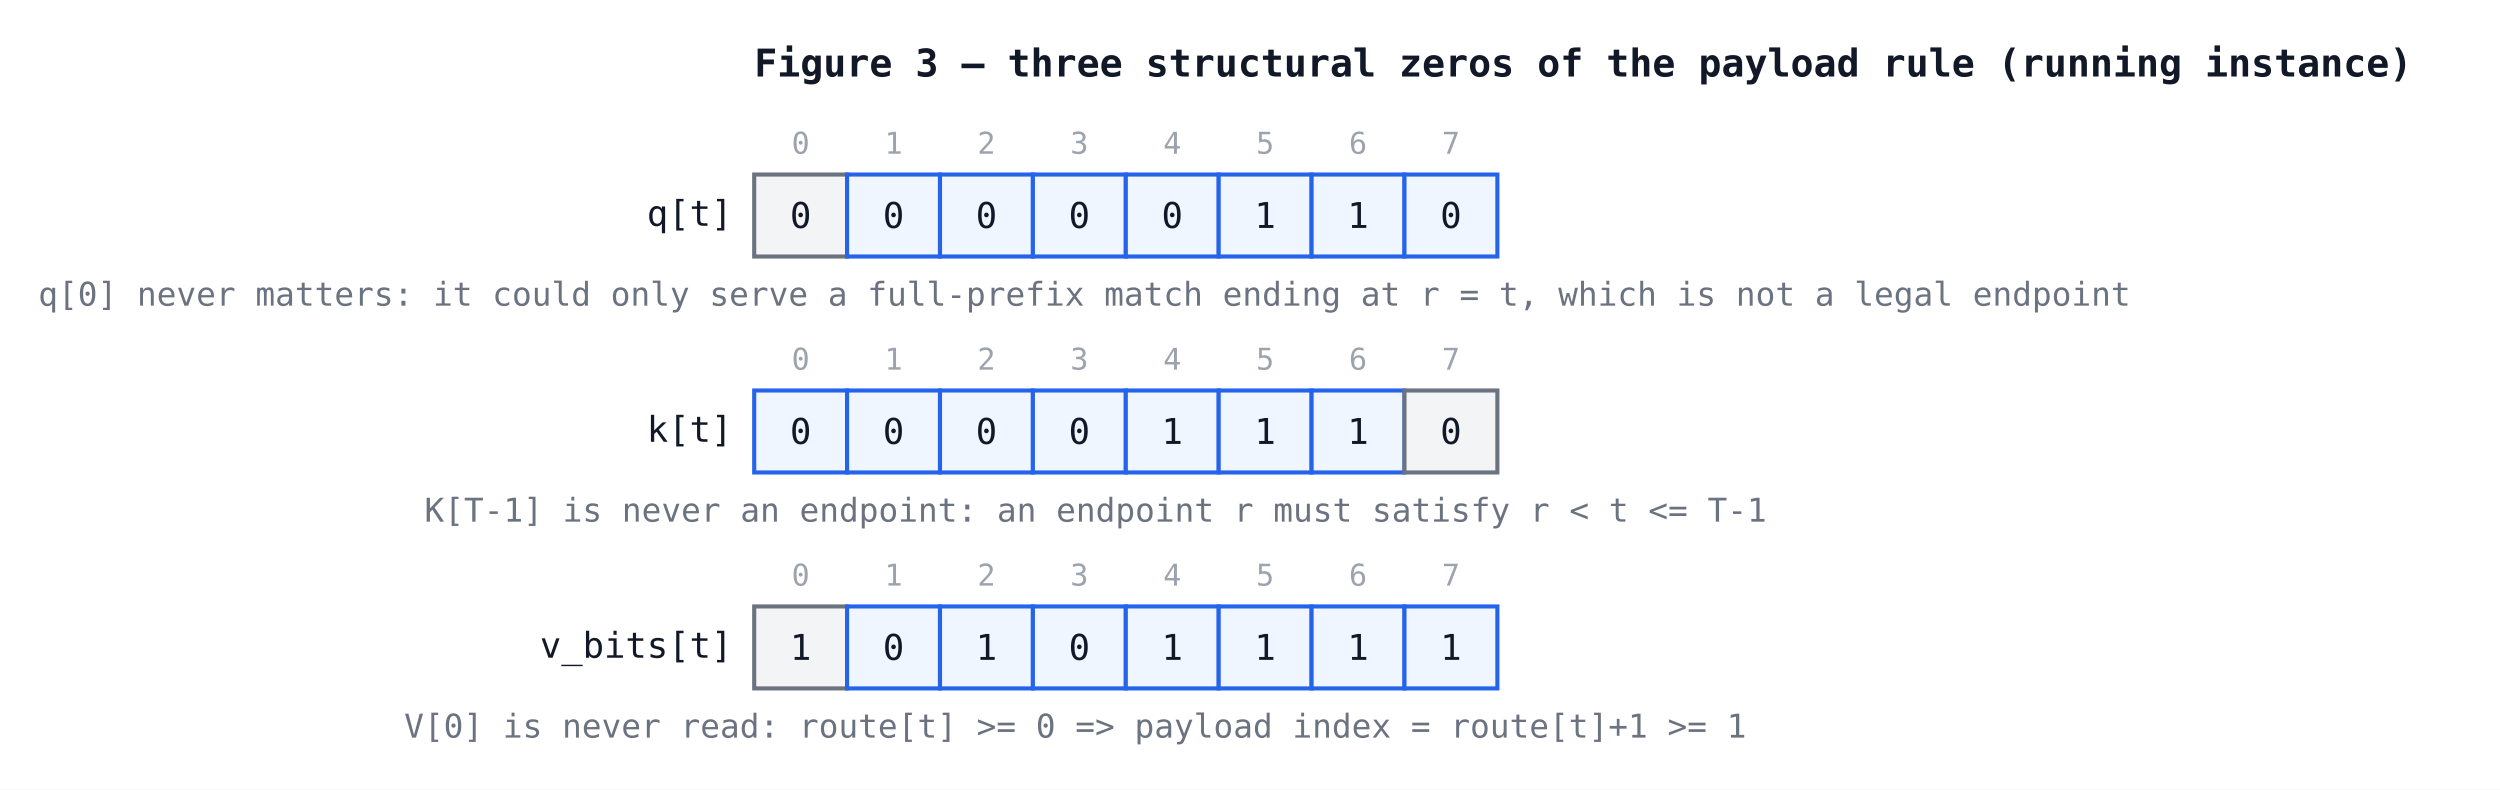
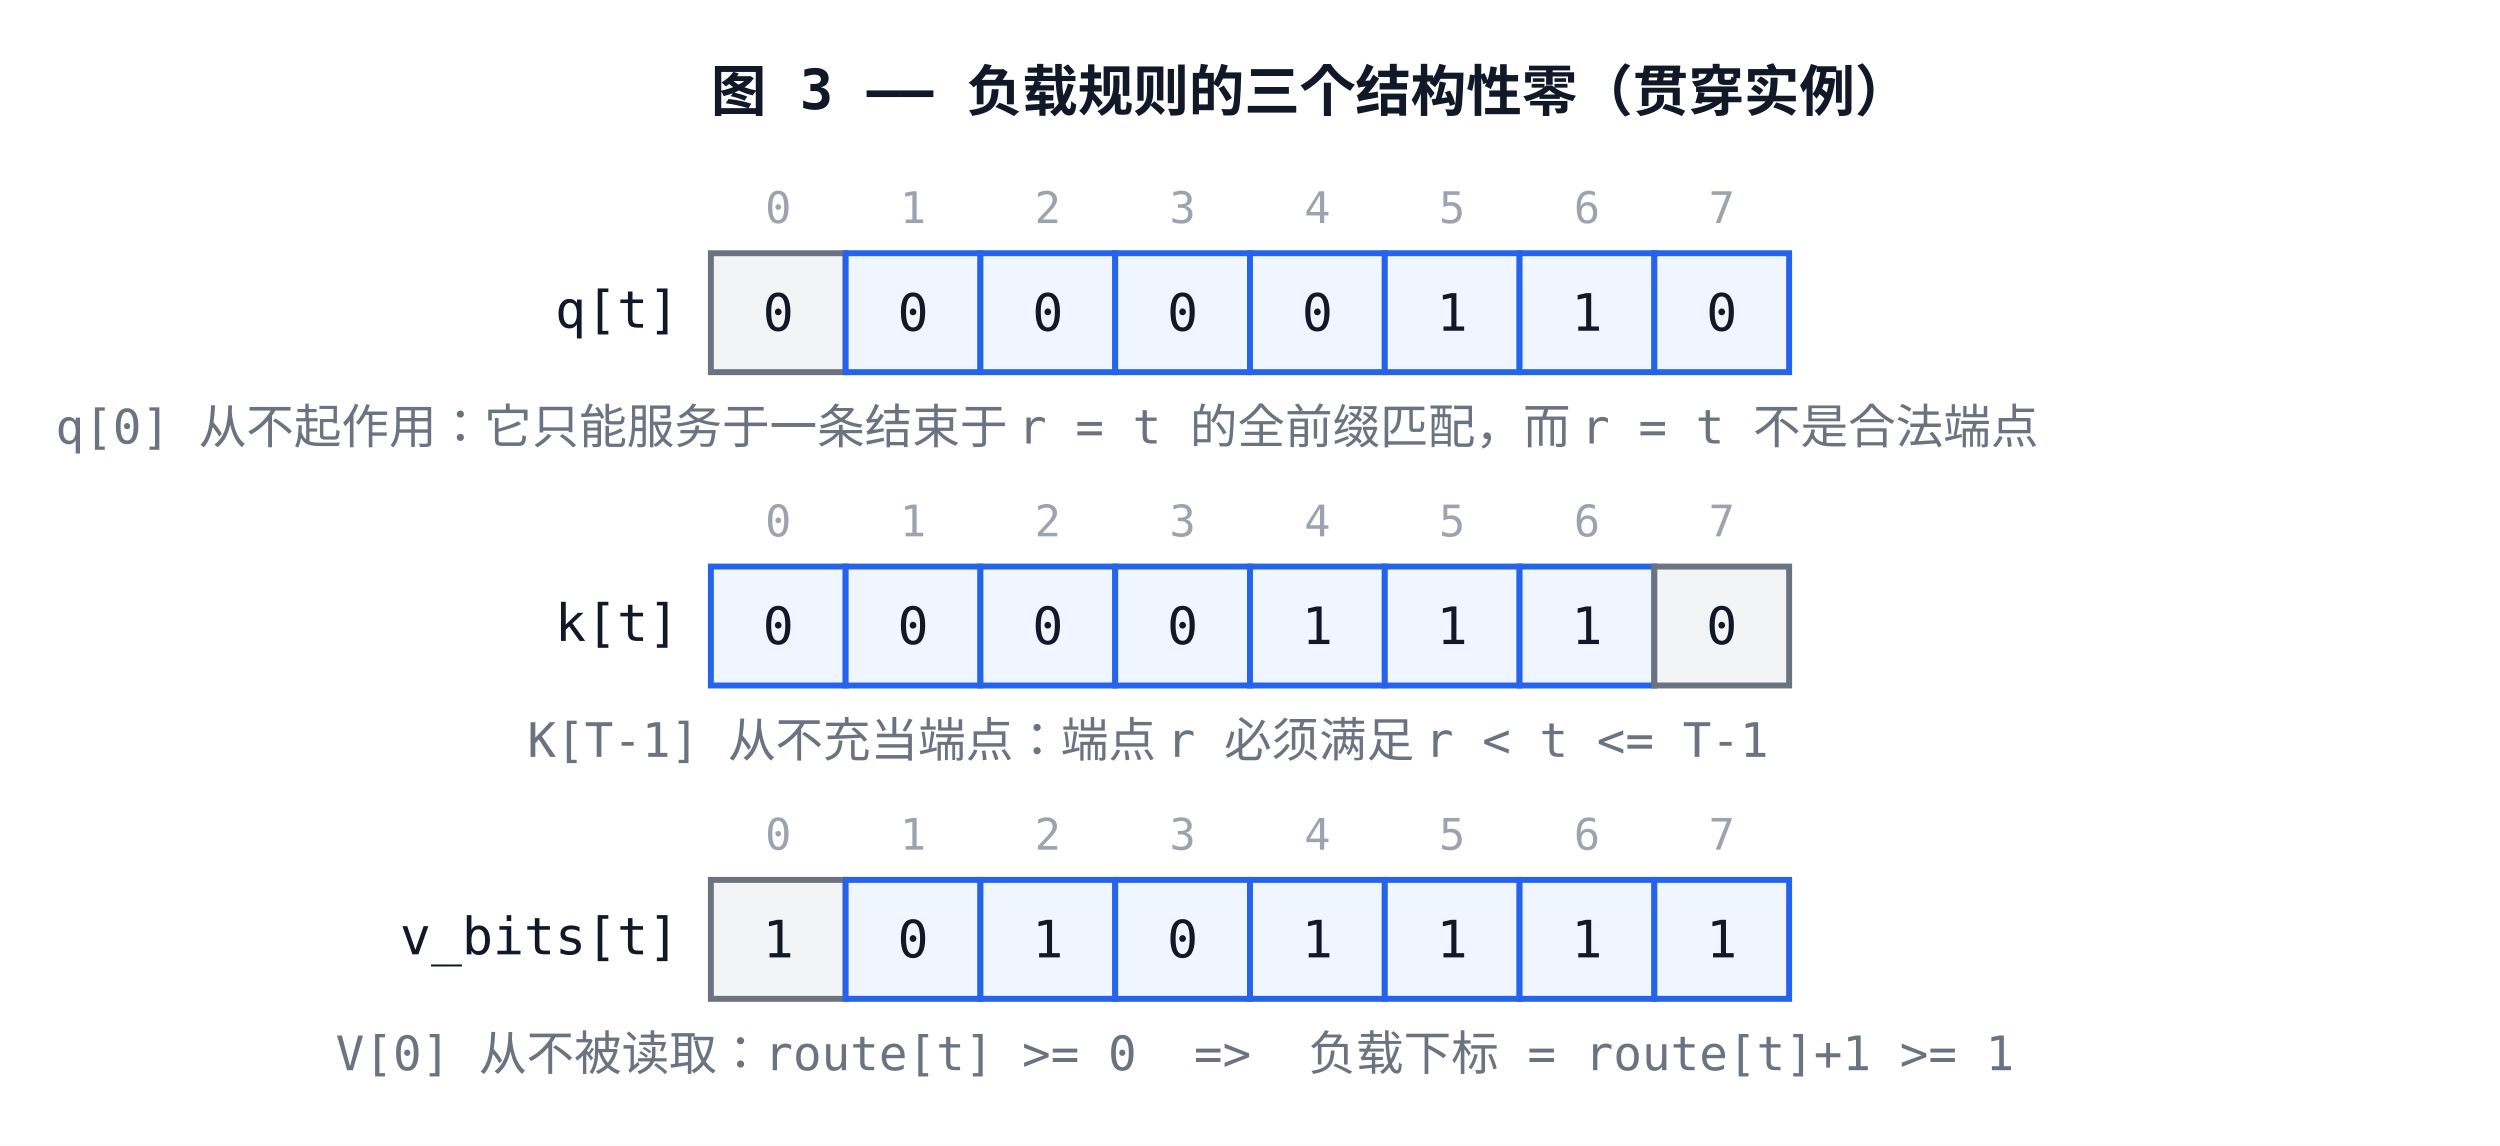
- <svg xmlns="http://www.w3.org/2000/svg" width="915" height="289" viewBox="0 0 915 289" role="img" aria-label="Figure 3 — three structural zeros of the payload rule (running instance)">
+ <svg xmlns="http://www.w3.org/2000/svg" xml:space="preserve" width="630.64" height="289" viewBox="0 0 630.64 289" role="img" aria-label="图 3 —— 负载规则的三个结构性零（贯穿实例）">
  <defs>
    <marker id="arr-374151" viewBox="0 0 10 10" refX="9" refY="5" markerWidth="7" markerHeight="7" orient="auto-start-reverse">
      <path d="M 0 0 L 10 5 L 0 10 z" fill="#374151" />
    </marker>
  </defs>
-   <rect x="0" y="0" width="915" height="289" fill="#ffffff" />
-   <rect x="276.04" y="63.88" width="34" height="30" fill="#f3f4f6" stroke="#6b7280" stroke-width="1.5" />
-   <text x="293.04" y="83.43" font-family="Consolas,Menlo,monospace" font-size="13" fill="#111827" text-anchor="middle">0</text>
-   <rect x="310.04" y="63.88" width="34" height="30" fill="#eff6ff" stroke="#2563eb" stroke-width="1.5" />
-   <text x="327.04" y="83.43" font-family="Consolas,Menlo,monospace" font-size="13" fill="#111827" text-anchor="middle">0</text>
-   <rect x="344.04" y="63.88" width="34" height="30" fill="#eff6ff" stroke="#2563eb" stroke-width="1.5" />
-   <text x="361.04" y="83.43" font-family="Consolas,Menlo,monospace" font-size="13" fill="#111827" text-anchor="middle">0</text>
-   <rect x="378.04" y="63.88" width="34" height="30" fill="#eff6ff" stroke="#2563eb" stroke-width="1.5" />
-   <text x="395.04" y="83.43" font-family="Consolas,Menlo,monospace" font-size="13" fill="#111827" text-anchor="middle">0</text>
-   <rect x="412.04" y="63.88" width="34" height="30" fill="#eff6ff" stroke="#2563eb" stroke-width="1.5" />
-   <text x="429.04" y="83.43" font-family="Consolas,Menlo,monospace" font-size="13" fill="#111827" text-anchor="middle">0</text>
-   <rect x="446.04" y="63.88" width="34" height="30" fill="#eff6ff" stroke="#2563eb" stroke-width="1.5" />
-   <text x="463.04" y="83.43" font-family="Consolas,Menlo,monospace" font-size="13" fill="#111827" text-anchor="middle">1</text>
-   <rect x="480.04" y="63.88" width="34" height="30" fill="#eff6ff" stroke="#2563eb" stroke-width="1.5" />
-   <text x="497.04" y="83.43" font-family="Consolas,Menlo,monospace" font-size="13" fill="#111827" text-anchor="middle">1</text>
-   <rect x="514.04" y="63.88" width="34" height="30" fill="#eff6ff" stroke="#2563eb" stroke-width="1.5" />
-   <text x="531.04" y="83.43" font-family="Consolas,Menlo,monospace" font-size="13" fill="#111827" text-anchor="middle">0</text>
-   <rect x="276.04" y="142.92" width="34" height="30" fill="#eff6ff" stroke="#2563eb" stroke-width="1.5" />
-   <text x="293.04" y="162.47" font-family="Consolas,Menlo,monospace" font-size="13" fill="#111827" text-anchor="middle">0</text>
-   <rect x="310.04" y="142.92" width="34" height="30" fill="#eff6ff" stroke="#2563eb" stroke-width="1.5" />
-   <text x="327.04" y="162.47" font-family="Consolas,Menlo,monospace" font-size="13" fill="#111827" text-anchor="middle">0</text>
-   <rect x="344.04" y="142.92" width="34" height="30" fill="#eff6ff" stroke="#2563eb" stroke-width="1.5" />
-   <text x="361.04" y="162.47" font-family="Consolas,Menlo,monospace" font-size="13" fill="#111827" text-anchor="middle">0</text>
-   <rect x="378.04" y="142.92" width="34" height="30" fill="#eff6ff" stroke="#2563eb" stroke-width="1.5" />
-   <text x="395.04" y="162.47" font-family="Consolas,Menlo,monospace" font-size="13" fill="#111827" text-anchor="middle">0</text>
-   <rect x="412.04" y="142.92" width="34" height="30" fill="#eff6ff" stroke="#2563eb" stroke-width="1.5" />
-   <text x="429.04" y="162.47" font-family="Consolas,Menlo,monospace" font-size="13" fill="#111827" text-anchor="middle">1</text>
-   <rect x="446.04" y="142.92" width="34" height="30" fill="#eff6ff" stroke="#2563eb" stroke-width="1.5" />
-   <text x="463.04" y="162.47" font-family="Consolas,Menlo,monospace" font-size="13" fill="#111827" text-anchor="middle">1</text>
-   <rect x="480.04" y="142.92" width="34" height="30" fill="#eff6ff" stroke="#2563eb" stroke-width="1.5" />
-   <text x="497.04" y="162.47" font-family="Consolas,Menlo,monospace" font-size="13" fill="#111827" text-anchor="middle">1</text>
-   <rect x="514.04" y="142.92" width="34" height="30" fill="#f3f4f6" stroke="#6b7280" stroke-width="1.5" />
-   <text x="531.04" y="162.47" font-family="Consolas,Menlo,monospace" font-size="13" fill="#111827" text-anchor="middle">0</text>
-   <rect x="276.04" y="221.96" width="34" height="30" fill="#f3f4f6" stroke="#6b7280" stroke-width="1.5" />
-   <text x="293.04" y="241.51" font-family="Consolas,Menlo,monospace" font-size="13" fill="#111827" text-anchor="middle">1</text>
-   <rect x="310.04" y="221.96" width="34" height="30" fill="#eff6ff" stroke="#2563eb" stroke-width="1.5" />
-   <text x="327.04" y="241.51" font-family="Consolas,Menlo,monospace" font-size="13" fill="#111827" text-anchor="middle">0</text>
-   <rect x="344.04" y="221.96" width="34" height="30" fill="#eff6ff" stroke="#2563eb" stroke-width="1.5" />
-   <text x="361.04" y="241.51" font-family="Consolas,Menlo,monospace" font-size="13" fill="#111827" text-anchor="middle">1</text>
-   <rect x="378.04" y="221.96" width="34" height="30" fill="#eff6ff" stroke="#2563eb" stroke-width="1.5" />
-   <text x="395.04" y="241.51" font-family="Consolas,Menlo,monospace" font-size="13" fill="#111827" text-anchor="middle">0</text>
-   <rect x="412.04" y="221.96" width="34" height="30" fill="#eff6ff" stroke="#2563eb" stroke-width="1.5" />
-   <text x="429.04" y="241.51" font-family="Consolas,Menlo,monospace" font-size="13" fill="#111827" text-anchor="middle">1</text>
-   <rect x="446.04" y="221.96" width="34" height="30" fill="#eff6ff" stroke="#2563eb" stroke-width="1.5" />
-   <text x="463.04" y="241.51" font-family="Consolas,Menlo,monospace" font-size="13" fill="#111827" text-anchor="middle">1</text>
-   <rect x="480.04" y="221.96" width="34" height="30" fill="#eff6ff" stroke="#2563eb" stroke-width="1.5" />
-   <text x="497.04" y="241.51" font-family="Consolas,Menlo,monospace" font-size="13" fill="#111827" text-anchor="middle">1</text>
-   <rect x="514.04" y="221.96" width="34" height="30" fill="#eff6ff" stroke="#2563eb" stroke-width="1.5" />
-   <text x="531.04" y="241.51" font-family="Consolas,Menlo,monospace" font-size="13" fill="#111827" text-anchor="middle">1</text>
-   <text x="276.04" y="28" font-family="Consolas,Menlo,monospace" font-size="14" fill="#111827" text-anchor="start" font-weight="bold">Figure 3 — three structural zeros of the payload rule (running instance)</text>
-   <text x="268.04" y="82.65" font-family="Consolas,Menlo,monospace" font-size="13" fill="#111827" text-anchor="end">q[t]</text>
-   <text x="293.04" y="56.26" font-family="Consolas,Menlo,monospace" font-size="11" fill="#9ca3af" text-anchor="middle">0</text>
-   <text x="327.04" y="56.26" font-family="Consolas,Menlo,monospace" font-size="11" fill="#9ca3af" text-anchor="middle">1</text>
-   <text x="361.04" y="56.26" font-family="Consolas,Menlo,monospace" font-size="11" fill="#9ca3af" text-anchor="middle">2</text>
-   <text x="395.04" y="56.26" font-family="Consolas,Menlo,monospace" font-size="11" fill="#9ca3af" text-anchor="middle">3</text>
-   <text x="429.04" y="56.26" font-family="Consolas,Menlo,monospace" font-size="11" fill="#9ca3af" text-anchor="middle">4</text>
-   <text x="463.04" y="56.26" font-family="Consolas,Menlo,monospace" font-size="11" fill="#9ca3af" text-anchor="middle">5</text>
-   <text x="497.04" y="56.26" font-family="Consolas,Menlo,monospace" font-size="11" fill="#9ca3af" text-anchor="middle">6</text>
-   <text x="531.04" y="56.26" font-family="Consolas,Menlo,monospace" font-size="11" fill="#9ca3af" text-anchor="middle">7</text>
-   <text x="14" y="111.88" font-family="Consolas,Menlo,monospace" font-size="12" fill="#6b7280" text-anchor="start">q[0] never matters:  it could only serve a full-prefix match ending at r = t, which is not a legal endpoint</text>
-   <text x="268.04" y="161.69" font-family="Consolas,Menlo,monospace" font-size="13" fill="#111827" text-anchor="end">k[t]</text>
-   <text x="293.04" y="135.3" font-family="Consolas,Menlo,monospace" font-size="11" fill="#9ca3af" text-anchor="middle">0</text>
-   <text x="327.04" y="135.3" font-family="Consolas,Menlo,monospace" font-size="11" fill="#9ca3af" text-anchor="middle">1</text>
-   <text x="361.04" y="135.3" font-family="Consolas,Menlo,monospace" font-size="11" fill="#9ca3af" text-anchor="middle">2</text>
-   <text x="395.04" y="135.3" font-family="Consolas,Menlo,monospace" font-size="11" fill="#9ca3af" text-anchor="middle">3</text>
-   <text x="429.04" y="135.3" font-family="Consolas,Menlo,monospace" font-size="11" fill="#9ca3af" text-anchor="middle">4</text>
-   <text x="463.04" y="135.3" font-family="Consolas,Menlo,monospace" font-size="11" fill="#9ca3af" text-anchor="middle">5</text>
-   <text x="497.04" y="135.3" font-family="Consolas,Menlo,monospace" font-size="11" fill="#9ca3af" text-anchor="middle">6</text>
-   <text x="531.04" y="135.3" font-family="Consolas,Menlo,monospace" font-size="11" fill="#9ca3af" text-anchor="middle">7</text>
-   <text x="155.36" y="190.92" font-family="Consolas,Menlo,monospace" font-size="12" fill="#6b7280" text-anchor="start">K[T-1] is never an endpoint:  an endpoint r must satisfy r &lt; t &lt;= T-1</text>
-   <text x="268.04" y="240.73" font-family="Consolas,Menlo,monospace" font-size="13" fill="#111827" text-anchor="end">v_bits[t]</text>
-   <text x="293.04" y="214.34" font-family="Consolas,Menlo,monospace" font-size="11" fill="#9ca3af" text-anchor="middle">0</text>
-   <text x="327.04" y="214.34" font-family="Consolas,Menlo,monospace" font-size="11" fill="#9ca3af" text-anchor="middle">1</text>
-   <text x="361.04" y="214.34" font-family="Consolas,Menlo,monospace" font-size="11" fill="#9ca3af" text-anchor="middle">2</text>
-   <text x="395.04" y="214.34" font-family="Consolas,Menlo,monospace" font-size="11" fill="#9ca3af" text-anchor="middle">3</text>
-   <text x="429.04" y="214.34" font-family="Consolas,Menlo,monospace" font-size="11" fill="#9ca3af" text-anchor="middle">4</text>
-   <text x="463.04" y="214.34" font-family="Consolas,Menlo,monospace" font-size="11" fill="#9ca3af" text-anchor="middle">5</text>
-   <text x="497.04" y="214.34" font-family="Consolas,Menlo,monospace" font-size="11" fill="#9ca3af" text-anchor="middle">6</text>
-   <text x="531.04" y="214.34" font-family="Consolas,Menlo,monospace" font-size="11" fill="#9ca3af" text-anchor="middle">7</text>
-   <text x="147.92" y="269.96" font-family="Consolas,Menlo,monospace" font-size="12" fill="#6b7280" text-anchor="start">V[0] is never read:  route[t] &gt;= 0  =&gt;  payload index = route[t]+1 &gt;= 1</text>
+   <rect x="0" y="0" width="630.64" height="289" fill="#ffffff" />
+   <rect x="179.32" y="63.88" width="34" height="30" fill="#f3f4f6" stroke="#6b7280" stroke-width="1.5" />
+   <text x="196.32" y="83.43" font-family="Consolas,Menlo,monospace" font-size="13" fill="#111827" text-anchor="middle">0</text>
+   <rect x="213.32" y="63.88" width="34" height="30" fill="#eff6ff" stroke="#2563eb" stroke-width="1.5" />
+   <text x="230.32" y="83.43" font-family="Consolas,Menlo,monospace" font-size="13" fill="#111827" text-anchor="middle">0</text>
+   <rect x="247.32" y="63.88" width="34" height="30" fill="#eff6ff" stroke="#2563eb" stroke-width="1.5" />
+   <text x="264.32" y="83.43" font-family="Consolas,Menlo,monospace" font-size="13" fill="#111827" text-anchor="middle">0</text>
+   <rect x="281.32" y="63.88" width="34" height="30" fill="#eff6ff" stroke="#2563eb" stroke-width="1.5" />
+   <text x="298.32" y="83.43" font-family="Consolas,Menlo,monospace" font-size="13" fill="#111827" text-anchor="middle">0</text>
+   <rect x="315.32" y="63.88" width="34" height="30" fill="#eff6ff" stroke="#2563eb" stroke-width="1.5" />
+   <text x="332.32" y="83.43" font-family="Consolas,Menlo,monospace" font-size="13" fill="#111827" text-anchor="middle">0</text>
+   <rect x="349.32" y="63.88" width="34" height="30" fill="#eff6ff" stroke="#2563eb" stroke-width="1.5" />
+   <text x="366.32" y="83.43" font-family="Consolas,Menlo,monospace" font-size="13" fill="#111827" text-anchor="middle">1</text>
+   <rect x="383.32" y="63.88" width="34" height="30" fill="#eff6ff" stroke="#2563eb" stroke-width="1.5" />
+   <text x="400.32" y="83.43" font-family="Consolas,Menlo,monospace" font-size="13" fill="#111827" text-anchor="middle">1</text>
+   <rect x="417.32" y="63.88" width="34" height="30" fill="#eff6ff" stroke="#2563eb" stroke-width="1.5" />
+   <text x="434.32" y="83.43" font-family="Consolas,Menlo,monospace" font-size="13" fill="#111827" text-anchor="middle">0</text>
+   <rect x="179.32" y="142.92" width="34" height="30" fill="#eff6ff" stroke="#2563eb" stroke-width="1.5" />
+   <text x="196.32" y="162.47" font-family="Consolas,Menlo,monospace" font-size="13" fill="#111827" text-anchor="middle">0</text>
+   <rect x="213.32" y="142.92" width="34" height="30" fill="#eff6ff" stroke="#2563eb" stroke-width="1.5" />
+   <text x="230.32" y="162.47" font-family="Consolas,Menlo,monospace" font-size="13" fill="#111827" text-anchor="middle">0</text>
+   <rect x="247.32" y="142.92" width="34" height="30" fill="#eff6ff" stroke="#2563eb" stroke-width="1.5" />
+   <text x="264.32" y="162.47" font-family="Consolas,Menlo,monospace" font-size="13" fill="#111827" text-anchor="middle">0</text>
+   <rect x="281.32" y="142.92" width="34" height="30" fill="#eff6ff" stroke="#2563eb" stroke-width="1.5" />
+   <text x="298.32" y="162.47" font-family="Consolas,Menlo,monospace" font-size="13" fill="#111827" text-anchor="middle">0</text>
+   <rect x="315.32" y="142.92" width="34" height="30" fill="#eff6ff" stroke="#2563eb" stroke-width="1.5" />
+   <text x="332.32" y="162.47" font-family="Consolas,Menlo,monospace" font-size="13" fill="#111827" text-anchor="middle">1</text>
+   <rect x="349.32" y="142.92" width="34" height="30" fill="#eff6ff" stroke="#2563eb" stroke-width="1.5" />
+   <text x="366.32" y="162.47" font-family="Consolas,Menlo,monospace" font-size="13" fill="#111827" text-anchor="middle">1</text>
+   <rect x="383.32" y="142.92" width="34" height="30" fill="#eff6ff" stroke="#2563eb" stroke-width="1.5" />
+   <text x="400.32" y="162.47" font-family="Consolas,Menlo,monospace" font-size="13" fill="#111827" text-anchor="middle">1</text>
+   <rect x="417.32" y="142.92" width="34" height="30" fill="#f3f4f6" stroke="#6b7280" stroke-width="1.5" />
+   <text x="434.32" y="162.47" font-family="Consolas,Menlo,monospace" font-size="13" fill="#111827" text-anchor="middle">0</text>
+   <rect x="179.32" y="221.96" width="34" height="30" fill="#f3f4f6" stroke="#6b7280" stroke-width="1.5" />
+   <text x="196.32" y="241.51" font-family="Consolas,Menlo,monospace" font-size="13" fill="#111827" text-anchor="middle">1</text>
+   <rect x="213.32" y="221.96" width="34" height="30" fill="#eff6ff" stroke="#2563eb" stroke-width="1.5" />
+   <text x="230.32" y="241.51" font-family="Consolas,Menlo,monospace" font-size="13" fill="#111827" text-anchor="middle">0</text>
+   <rect x="247.32" y="221.96" width="34" height="30" fill="#eff6ff" stroke="#2563eb" stroke-width="1.5" />
+   <text x="264.32" y="241.51" font-family="Consolas,Menlo,monospace" font-size="13" fill="#111827" text-anchor="middle">1</text>
+   <rect x="281.32" y="221.96" width="34" height="30" fill="#eff6ff" stroke="#2563eb" stroke-width="1.5" />
+   <text x="298.32" y="241.51" font-family="Consolas,Menlo,monospace" font-size="13" fill="#111827" text-anchor="middle">0</text>
+   <rect x="315.32" y="221.96" width="34" height="30" fill="#eff6ff" stroke="#2563eb" stroke-width="1.5" />
+   <text x="332.32" y="241.51" font-family="Consolas,Menlo,monospace" font-size="13" fill="#111827" text-anchor="middle">1</text>
+   <rect x="349.32" y="221.96" width="34" height="30" fill="#eff6ff" stroke="#2563eb" stroke-width="1.5" />
+   <text x="366.32" y="241.51" font-family="Consolas,Menlo,monospace" font-size="13" fill="#111827" text-anchor="middle">1</text>
+   <rect x="383.32" y="221.96" width="34" height="30" fill="#eff6ff" stroke="#2563eb" stroke-width="1.5" />
+   <text x="400.32" y="241.51" font-family="Consolas,Menlo,monospace" font-size="13" fill="#111827" text-anchor="middle">1</text>
+   <rect x="417.32" y="221.96" width="34" height="30" fill="#eff6ff" stroke="#2563eb" stroke-width="1.5" />
+   <text x="434.32" y="241.51" font-family="Consolas,Menlo,monospace" font-size="13" fill="#111827" text-anchor="middle">1</text>
+   <text x="179.32" y="28" font-family="Consolas,Menlo,monospace" font-size="14" fill="#111827" text-anchor="start" font-weight="bold">图 3 —— 负载规则的三个结构性零（贯穿实例）</text>
+   <text x="171.32" y="82.65" font-family="Consolas,Menlo,monospace" font-size="13" fill="#111827" text-anchor="end">q[t]</text>
+   <text x="196.32" y="56.26" font-family="Consolas,Menlo,monospace" font-size="11" fill="#9ca3af" text-anchor="middle">0</text>
+   <text x="230.32" y="56.26" font-family="Consolas,Menlo,monospace" font-size="11" fill="#9ca3af" text-anchor="middle">1</text>
+   <text x="264.32" y="56.26" font-family="Consolas,Menlo,monospace" font-size="11" fill="#9ca3af" text-anchor="middle">2</text>
+   <text x="298.32" y="56.26" font-family="Consolas,Menlo,monospace" font-size="11" fill="#9ca3af" text-anchor="middle">3</text>
+   <text x="332.32" y="56.26" font-family="Consolas,Menlo,monospace" font-size="11" fill="#9ca3af" text-anchor="middle">4</text>
+   <text x="366.32" y="56.26" font-family="Consolas,Menlo,monospace" font-size="11" fill="#9ca3af" text-anchor="middle">5</text>
+   <text x="400.32" y="56.26" font-family="Consolas,Menlo,monospace" font-size="11" fill="#9ca3af" text-anchor="middle">6</text>
+   <text x="434.32" y="56.26" font-family="Consolas,Menlo,monospace" font-size="11" fill="#9ca3af" text-anchor="middle">7</text>
+   <text x="14" y="111.88" font-family="Consolas,Menlo,monospace" font-size="12" fill="#6b7280" text-anchor="start">q[0] 从不起作用：它只能服务于一条结束于 r = t 的全前缀匹配，而 r = t 不是合法端点</text>
+   <text x="171.32" y="161.69" font-family="Consolas,Menlo,monospace" font-size="13" fill="#111827" text-anchor="end">k[t]</text>
+   <text x="196.32" y="135.3" font-family="Consolas,Menlo,monospace" font-size="11" fill="#9ca3af" text-anchor="middle">0</text>
+   <text x="230.32" y="135.3" font-family="Consolas,Menlo,monospace" font-size="11" fill="#9ca3af" text-anchor="middle">1</text>
+   <text x="264.32" y="135.3" font-family="Consolas,Menlo,monospace" font-size="11" fill="#9ca3af" text-anchor="middle">2</text>
+   <text x="298.32" y="135.3" font-family="Consolas,Menlo,monospace" font-size="11" fill="#9ca3af" text-anchor="middle">3</text>
+   <text x="332.32" y="135.3" font-family="Consolas,Menlo,monospace" font-size="11" fill="#9ca3af" text-anchor="middle">4</text>
+   <text x="366.32" y="135.3" font-family="Consolas,Menlo,monospace" font-size="11" fill="#9ca3af" text-anchor="middle">5</text>
+   <text x="400.32" y="135.3" font-family="Consolas,Menlo,monospace" font-size="11" fill="#9ca3af" text-anchor="middle">6</text>
+   <text x="434.32" y="135.3" font-family="Consolas,Menlo,monospace" font-size="11" fill="#9ca3af" text-anchor="middle">7</text>
+   <text x="133.04" y="190.92" font-family="Consolas,Menlo,monospace" font-size="12" fill="#6b7280" text-anchor="start">K[T-1] 从不充当端点：端点 r 必须满足 r &lt; t &lt;= T-1</text>
+   <text x="171.32" y="240.73" font-family="Consolas,Menlo,monospace" font-size="13" fill="#111827" text-anchor="end">v_bits[t]</text>
+   <text x="196.32" y="214.34" font-family="Consolas,Menlo,monospace" font-size="11" fill="#9ca3af" text-anchor="middle">0</text>
+   <text x="230.32" y="214.34" font-family="Consolas,Menlo,monospace" font-size="11" fill="#9ca3af" text-anchor="middle">1</text>
+   <text x="264.32" y="214.34" font-family="Consolas,Menlo,monospace" font-size="11" fill="#9ca3af" text-anchor="middle">2</text>
+   <text x="298.32" y="214.34" font-family="Consolas,Menlo,monospace" font-size="11" fill="#9ca3af" text-anchor="middle">3</text>
+   <text x="332.32" y="214.34" font-family="Consolas,Menlo,monospace" font-size="11" fill="#9ca3af" text-anchor="middle">4</text>
+   <text x="366.32" y="214.34" font-family="Consolas,Menlo,monospace" font-size="11" fill="#9ca3af" text-anchor="middle">5</text>
+   <text x="400.32" y="214.34" font-family="Consolas,Menlo,monospace" font-size="11" fill="#9ca3af" text-anchor="middle">6</text>
+   <text x="434.32" y="214.34" font-family="Consolas,Menlo,monospace" font-size="11" fill="#9ca3af" text-anchor="middle">7</text>
+   <text x="84.68" y="269.96" font-family="Consolas,Menlo,monospace" font-size="12" fill="#6b7280" text-anchor="start">V[0] 从不被读取：route[t] &gt;= 0  =&gt;  负载下标 = route[t]+1 &gt;= 1</text>
</svg>
